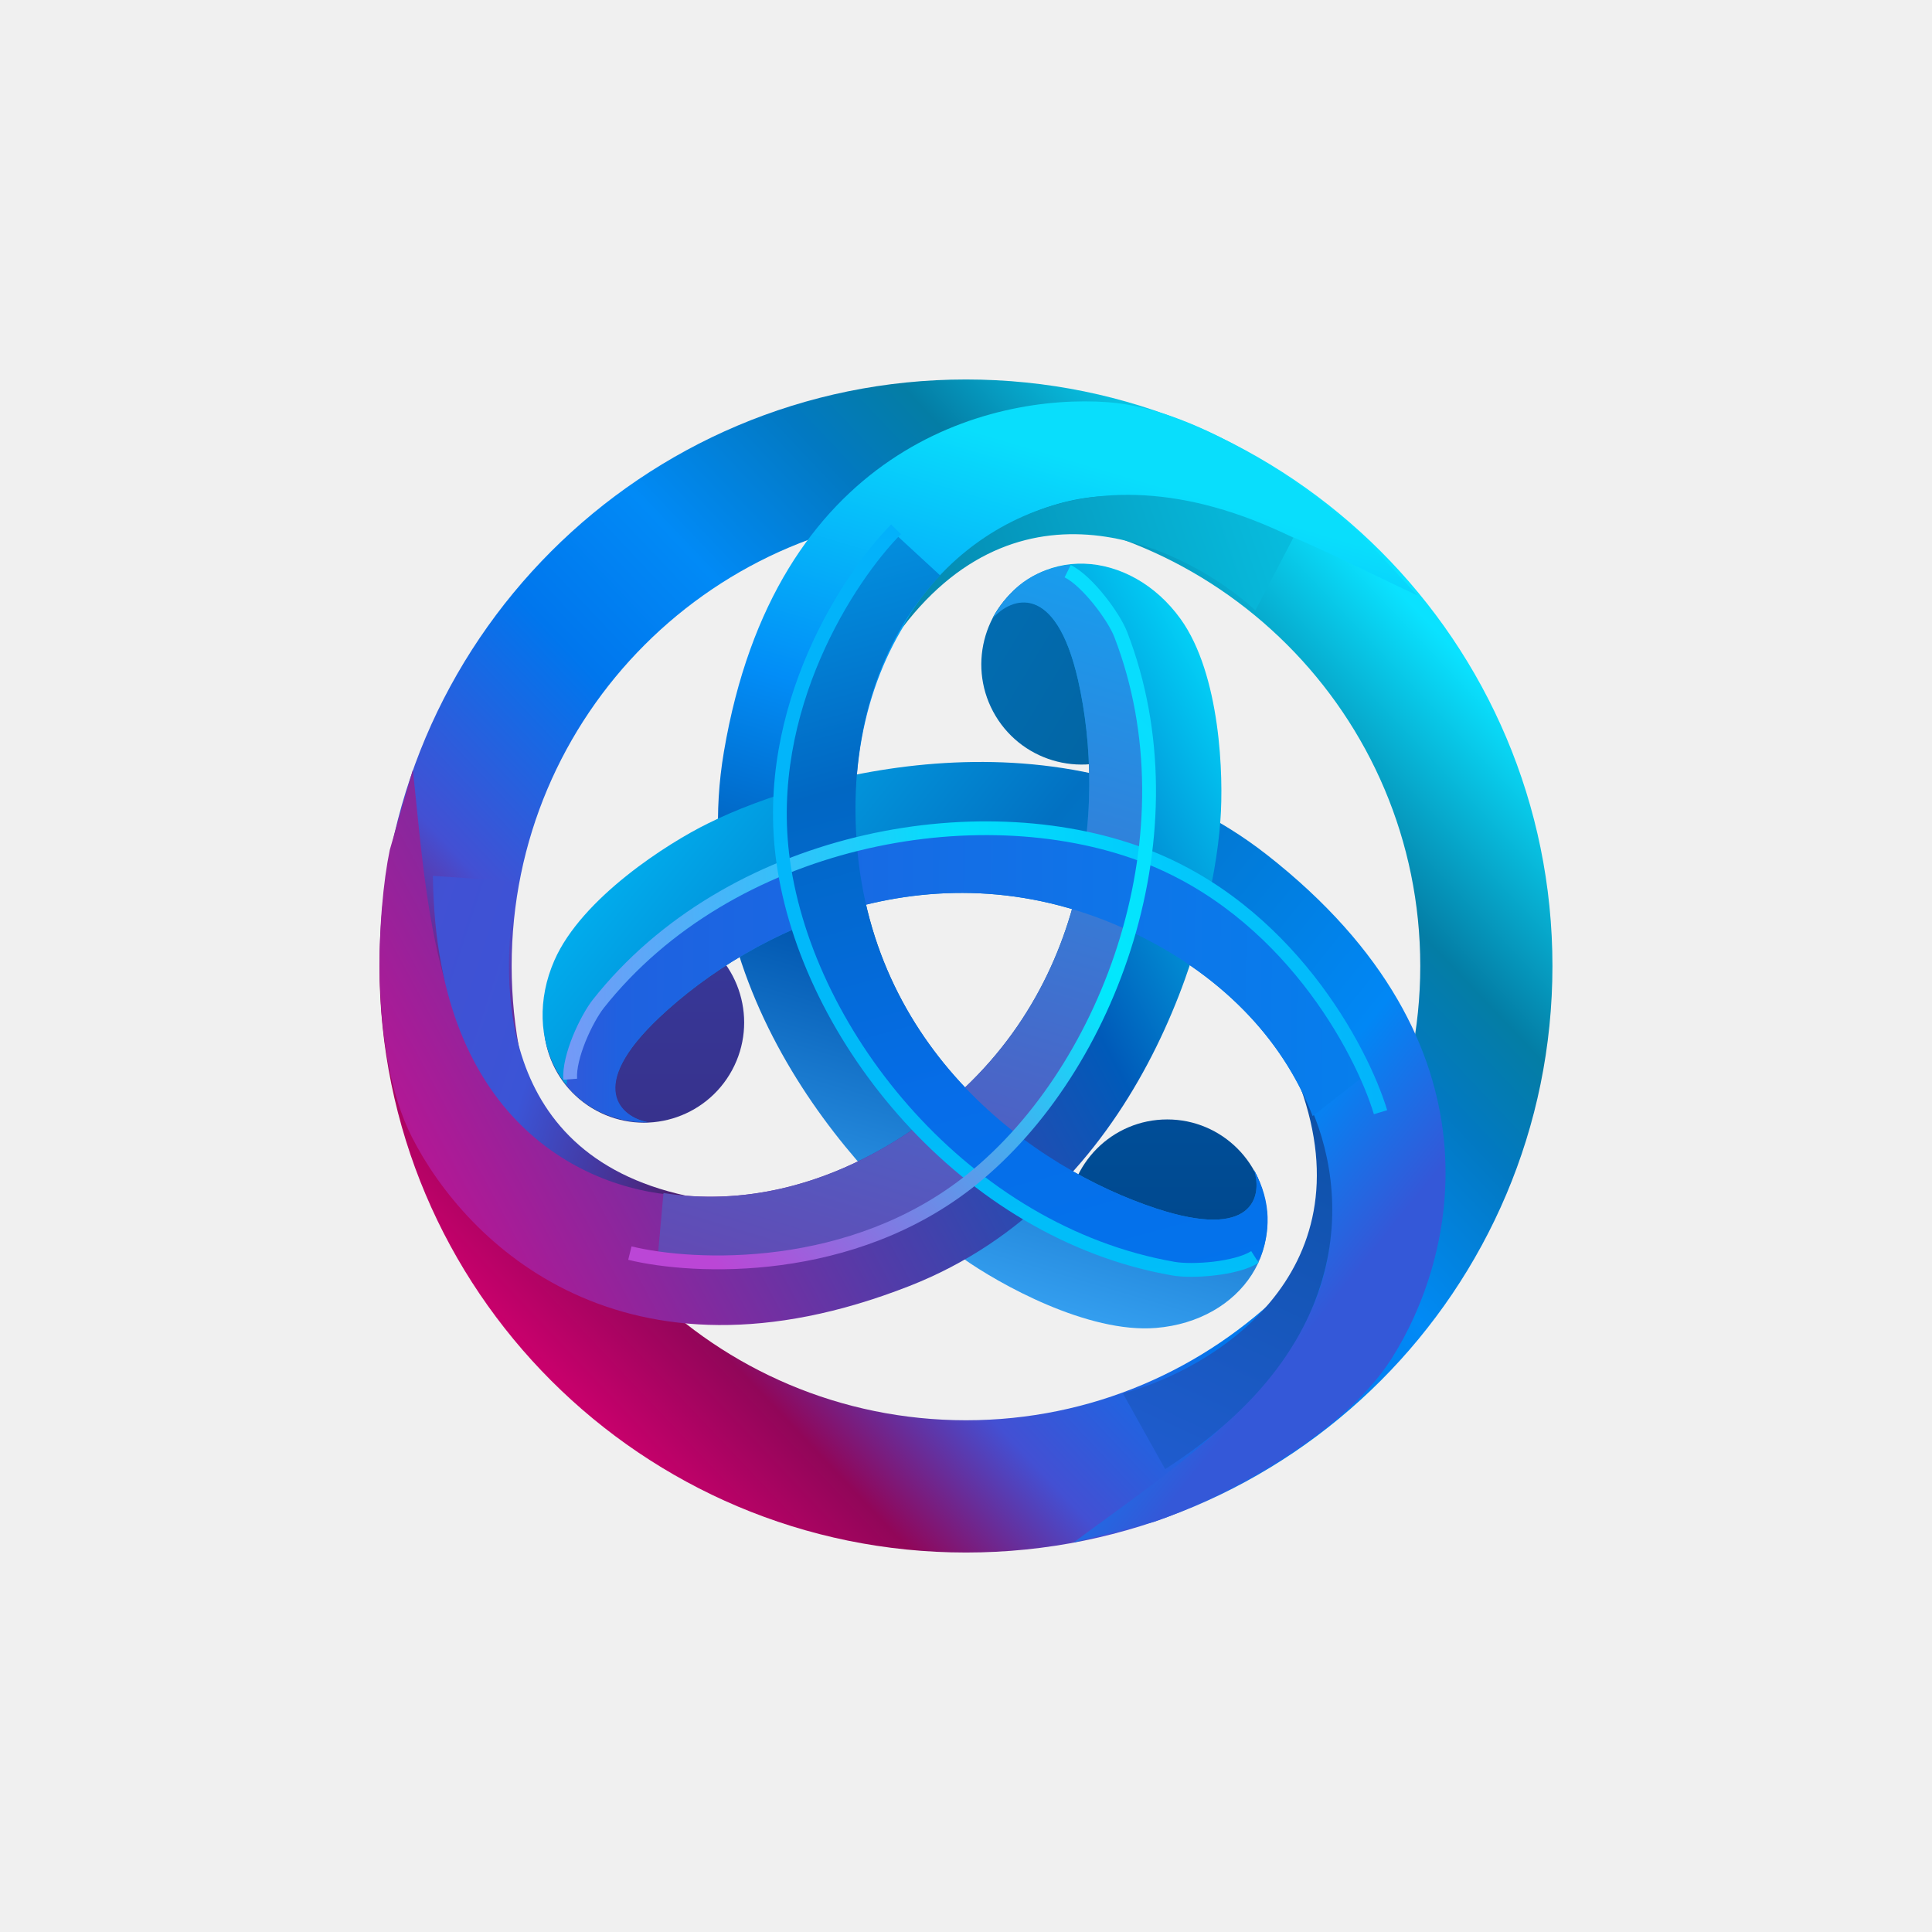
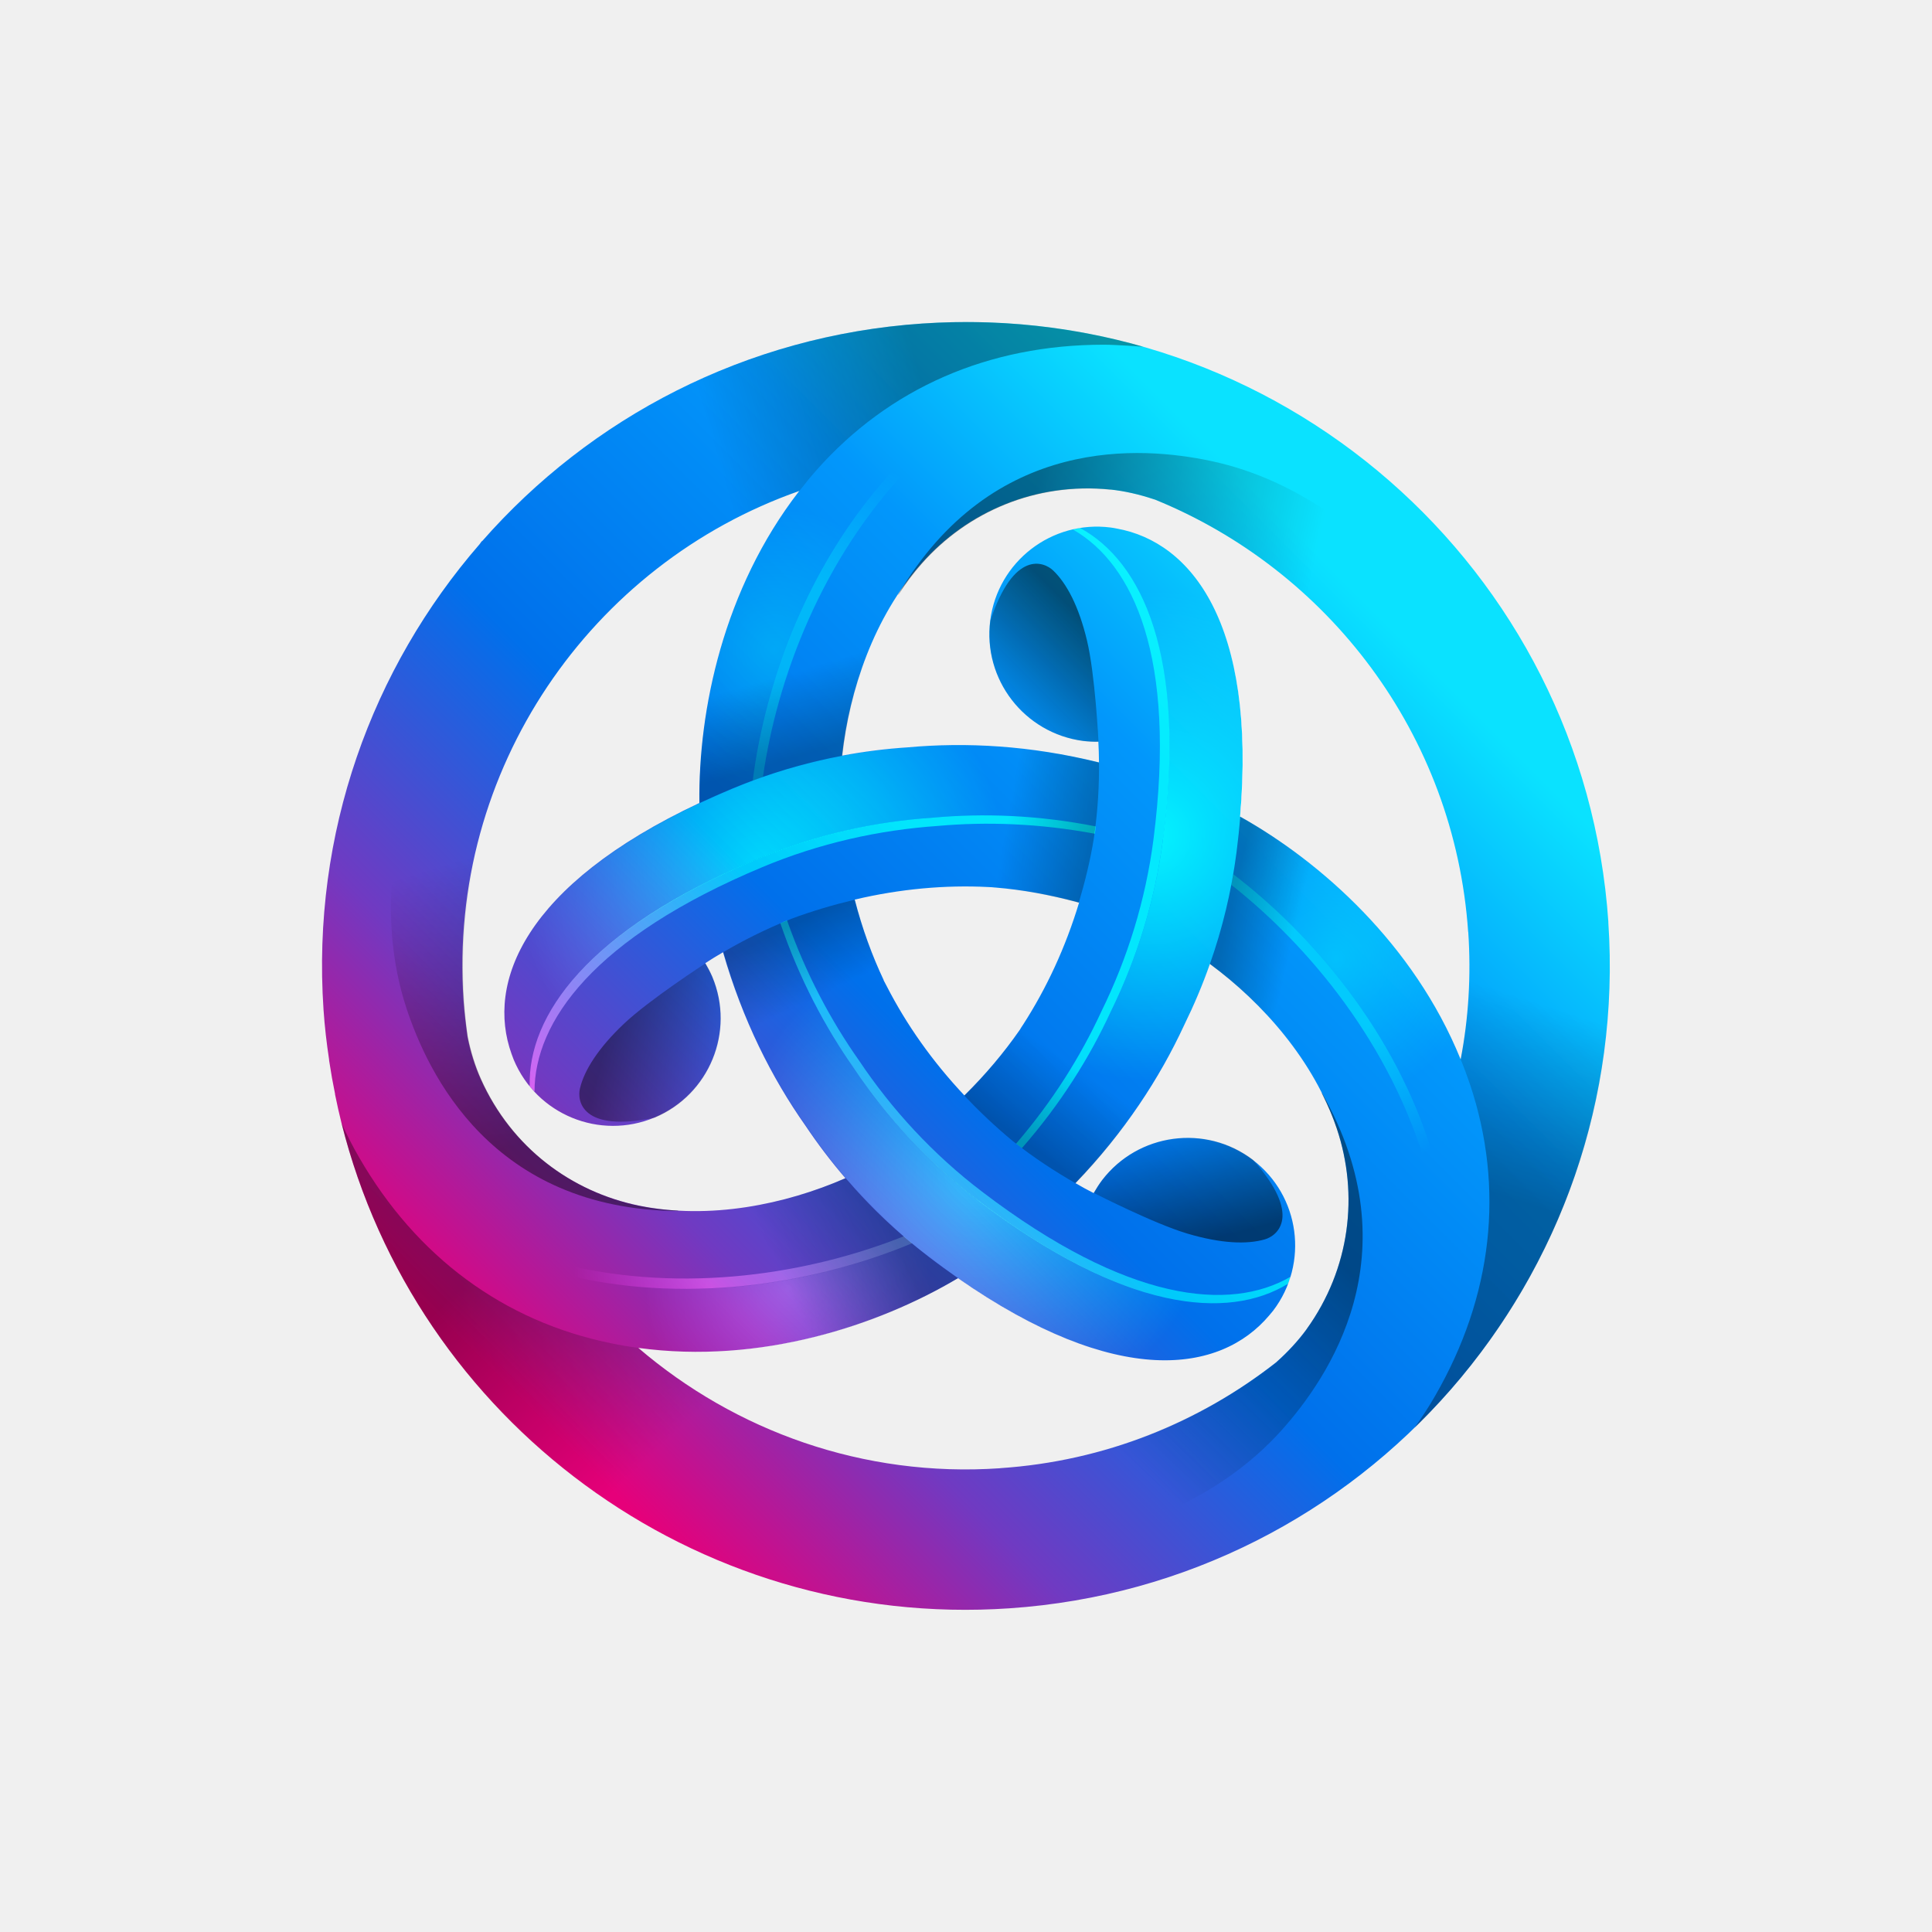
<svg xmlns="http://www.w3.org/2000/svg" width="24" height="24" viewBox="0 0 24 24" fill="none">
-   <path fill-rule="evenodd" clip-rule="evenodd" d="M12 19.286C16.023 19.286 19.285 16.024 19.285 12C19.285 7.976 16.023 4.714 12 4.714C7.976 4.714 4.714 7.976 4.714 12C4.714 16.024 7.976 19.286 12 19.286ZM12 17.643C15.116 17.643 17.643 15.117 17.643 12C17.643 8.883 15.116 6.357 12 6.357C8.883 6.357 6.356 8.883 6.356 12C6.356 15.117 8.883 17.643 12 17.643Z" fill="url(#paint0_linear_99_2268)" />
-   <path d="M14.5 16.374C15.181 16.374 15.733 15.821 15.733 15.14C15.733 14.459 15.181 13.906 14.5 13.906C13.818 13.906 13.266 14.459 13.266 15.14C13.266 15.821 13.818 16.374 14.5 16.374Z" fill="url(#paint1_linear_99_2268)" />
-   <path d="M13.761 4.996C14.949 5.081 16.352 6.127 16.906 6.639L17.612 7.399C16.323 6.798 15.192 6.127 13.761 6.162C12.331 6.197 10.493 7.646 10.635 10.349C10.776 13.051 12.861 14.518 14.362 15.012C15.563 15.408 15.685 14.864 15.579 14.534C16.063 15.476 15.422 16.408 14.362 16.496C13.514 16.567 12.407 15.948 11.96 15.63C10.758 14.788 8.483 12.352 8.992 9.342C9.628 5.579 12.278 4.89 13.761 4.996Z" fill="url(#paint2_linear_99_2268)" />
-   <path d="M6.905 12.108C6.578 12.713 6.802 13.468 7.407 13.796C8.011 14.123 8.766 13.899 9.094 13.294C9.421 12.69 9.197 11.935 8.593 11.607C7.988 11.28 7.233 11.504 6.905 12.108Z" fill="url(#paint3_linear_99_2268)" />
-   <path d="M17.284 16.881C16.644 17.885 15.052 18.661 14.338 18.904L13.334 19.163C14.476 18.315 15.608 17.601 16.259 16.326C16.91 15.051 16.512 12.746 14.068 11.582C11.624 10.419 9.342 11.553 8.192 12.637C7.272 13.505 7.702 13.875 8.042 13.939C7.001 13.939 6.46 12.904 6.887 11.93C7.229 11.151 8.3 10.472 8.793 10.23C10.106 9.575 13.332 8.736 15.736 10.617C18.741 12.969 18.084 15.627 17.284 16.881Z" fill="url(#paint4_linear_99_2268)" />
-   <path d="M14.502 7.612C14.148 7.023 13.384 6.833 12.794 7.187C12.205 7.54 12.014 8.305 12.368 8.894C12.722 9.483 13.487 9.674 14.076 9.32C14.665 8.966 14.856 8.202 14.502 7.612Z" fill="url(#paint5_linear_99_2268)" />
-   <path d="M5.116 14.124C4.578 13.063 4.688 11.296 4.842 10.558L5.129 9.561C5.278 10.976 5.349 12.316 6.116 13.524C6.883 14.732 9.071 15.561 11.315 14.048C13.559 12.535 13.742 9.994 13.393 8.452C13.113 7.218 12.56 7.413 12.332 7.673C12.876 6.728 14.043 6.825 14.665 7.688C15.162 8.378 15.202 9.645 15.16 10.193C15.057 11.656 14.14 14.861 11.298 15.975C7.745 17.368 5.79 15.451 5.116 14.124Z" fill="url(#paint6_linear_99_2268)" />
-   <path d="M16.066 6.68C13.325 5.331 11.689 6.859 11.214 7.792C12.731 5.804 14.767 6.824 15.595 7.582L16.066 6.68Z" fill="url(#paint7_linear_99_2268)" />
-   <path d="M14.474 18.25C17.117 16.549 16.678 14.403 16.151 13.498C17.001 15.85 15.035 17.023 13.949 17.309L14.474 18.25Z" fill="url(#paint8_linear_99_2268)" />
-   <path d="M5.378 10.88C5.41 14.023 7.379 14.826 8.52 14.853C6.078 14.32 6.219 12.038 6.427 10.952L5.378 10.88Z" fill="url(#paint9_linear_99_2268)" />
-   <path d="M13.279 7.018C13.886 7.542 14.724 9.061 13.984 11.744C12.989 15.346 9.782 15.853 8.168 15.646L8.242 14.82C9.149 14.966 10.225 14.783 11.315 14.048C13.559 12.535 13.742 9.994 13.393 8.452C13.113 7.218 12.56 7.42 12.332 7.681C12.589 7.216 12.919 7.069 13.279 7.018Z" fill="url(#paint10_linear_99_2268)" />
-   <path d="M16.306 13.864C15.974 13 15.268 12.153 14.068 11.582C11.624 10.419 9.342 11.553 8.192 12.637C7.272 13.505 7.715 13.879 8.056 13.943C7.608 13.947 7.265 13.754 7.038 13.485C7.077 12.791 7.738 11.461 10.232 10.58C13.626 9.381 16.235 11.488 16.998 13.325L16.306 13.864Z" fill="url(#paint11_linear_99_2268)" />
-   <path d="M11.68 7.149C11.011 7.854 10.561 8.933 10.635 10.349C10.776 13.051 12.861 14.518 14.362 15.012C15.563 15.408 15.685 14.868 15.579 14.538C15.801 14.938 15.782 15.314 15.645 15.647C14.682 15.919 12.748 15.759 10.889 13.349C8.482 10.229 10.343 7.629 10.968 6.755C11.012 6.693 11.05 6.64 11.08 6.596L11.68 7.149Z" fill="url(#paint12_linear_99_2268)" />
-   <path fill-rule="evenodd" clip-rule="evenodd" d="M14.225 10.54C16.053 11.225 16.99 12.992 17.232 13.791L17.067 13.841C16.834 13.07 15.924 11.36 14.165 10.7C12.13 9.937 9.1 10.501 7.5 12.522C7.433 12.608 7.344 12.765 7.274 12.937C7.204 13.111 7.16 13.283 7.169 13.4L6.998 13.413C6.986 13.255 7.043 13.052 7.115 12.873C7.189 12.692 7.285 12.518 7.366 12.416C9.016 10.33 12.129 9.754 14.225 10.54Z" fill="url(#paint13_linear_99_2268)" />
-   <path fill-rule="evenodd" clip-rule="evenodd" d="M9.644 10.707C9.375 8.773 10.483 7.108 11.07 6.515L11.192 6.635C10.625 7.208 9.555 8.823 9.813 10.684C10.112 12.836 12.052 15.232 14.591 15.675C14.698 15.694 14.884 15.695 15.074 15.673C15.266 15.65 15.444 15.605 15.543 15.542L15.635 15.686C15.502 15.772 15.291 15.82 15.094 15.843C14.895 15.867 14.691 15.867 14.561 15.844C11.941 15.387 9.951 12.925 9.644 10.707Z" fill="url(#paint14_linear_99_2268)" />
-   <path fill-rule="evenodd" clip-rule="evenodd" d="M12.133 14.713C10.613 15.939 8.615 15.848 7.804 15.65L7.845 15.483C8.627 15.674 10.563 15.759 12.025 14.58C13.716 13.216 14.771 10.319 13.843 7.914C13.805 7.814 13.707 7.656 13.586 7.505C13.464 7.354 13.331 7.225 13.225 7.172L13.301 7.019C13.442 7.089 13.595 7.242 13.72 7.398C13.846 7.555 13.956 7.729 14.003 7.853C14.961 10.335 13.875 13.308 12.133 14.713Z" fill="url(#paint15_linear_99_2268)" />
+   <path d="M19.98 11.457C19.681 7.051 15.865 3.719 11.457 4.019C9.262 4.168 7.334 5.19 5.988 6.724L5.985 6.722C5.976 6.735 5.967 6.747 5.958 6.76C4.621 8.3 3.87 10.348 4.019 12.543C4.033 12.751 4.057 12.958 4.088 13.162C4.088 13.171 4.089 13.18 4.091 13.189C4.111 13.323 4.135 13.457 4.162 13.588C4.162 13.59 4.162 13.594 4.162 13.595C4.186 13.715 4.213 13.833 4.242 13.951C5.166 17.635 8.617 20.246 12.541 19.979C16.949 19.679 20.278 15.863 19.979 11.455L19.98 11.457ZM18.239 11.575C18.276 12.118 18.243 12.65 18.145 13.16C18.145 13.156 18.143 13.154 18.141 13.151C17.562 11.733 16.415 10.709 15.405 10.144C15.609 7.742 14.795 6.731 13.873 6.566C13.848 6.56 13.822 6.557 13.797 6.553C13.065 6.459 12.395 6.976 12.301 7.708C12.207 8.439 12.724 9.109 13.456 9.204C13.519 9.211 13.583 9.215 13.644 9.213C13.648 9.295 13.652 9.38 13.652 9.471C12.798 9.26 12.001 9.218 11.275 9.284C11.003 9.302 10.73 9.336 10.46 9.387C10.551 8.576 10.856 7.666 11.446 7C12.016 6.355 12.866 5.987 13.791 6.081C13.968 6.099 14.155 6.143 14.323 6.199C14.331 6.201 14.34 6.205 14.347 6.206C16.491 7.08 18.069 9.115 18.238 11.577L18.239 11.575ZM12.664 12.797C12.664 12.797 12.664 12.797 12.664 12.799C12.473 13.074 12.246 13.345 11.98 13.608C11.58 13.183 11.259 12.726 11.016 12.252C11.003 12.227 10.99 12.203 10.977 12.178C10.977 12.178 10.977 12.176 10.977 12.174C10.834 11.871 10.712 11.539 10.618 11.175C11.186 11.041 11.744 10.992 12.275 11.019C12.305 11.021 12.332 11.021 12.359 11.025C12.359 11.025 12.361 11.025 12.363 11.025C12.697 11.052 13.043 11.114 13.405 11.212C13.236 11.771 13 12.277 12.711 12.726C12.695 12.749 12.68 12.773 12.666 12.797H12.664ZM9.93 6.099C9.93 6.099 9.926 6.103 9.924 6.105C8.988 7.316 8.674 8.819 8.688 9.975C6.506 10.999 6.037 12.212 6.355 13.093C6.364 13.116 6.373 13.14 6.382 13.165C6.667 13.846 7.45 14.167 8.131 13.882C8.812 13.597 9.133 12.815 8.848 12.134C8.822 12.074 8.793 12.02 8.761 11.965C8.83 11.92 8.904 11.874 8.982 11.829C9.226 12.673 9.585 13.387 10.006 13.984C10.157 14.209 10.322 14.427 10.502 14.636C9.754 14.963 8.813 15.155 7.94 14.977C7.096 14.805 6.353 14.255 5.972 13.405C5.899 13.243 5.843 13.06 5.809 12.886C5.787 12.733 5.769 12.581 5.758 12.425C5.564 9.56 7.341 7.007 9.928 6.099H9.93ZM12.424 18.239C10.723 18.356 9.133 17.775 7.929 16.744C9.447 16.951 10.905 16.469 11.9 15.878C13.879 17.256 15.162 17.058 15.767 16.34C15.783 16.32 15.799 16.301 15.816 16.281C16.262 15.694 16.15 14.855 15.563 14.409C14.977 13.962 14.138 14.075 13.69 14.661C13.652 14.712 13.617 14.767 13.586 14.821C13.514 14.785 13.438 14.743 13.359 14.697C13.969 14.064 14.405 13.394 14.712 12.731C14.832 12.486 14.939 12.234 15.03 11.974C15.687 12.459 16.324 13.178 16.607 14.022C16.88 14.839 16.774 15.758 16.23 16.513C16.126 16.656 15.995 16.796 15.863 16.914C15.861 16.914 15.859 16.918 15.857 16.92C14.904 17.669 13.724 18.151 12.426 18.238L12.424 18.239Z" fill="url(#paint0_linear_158_10072)" />
+   <path style="mix-blend-mode:overlay" opacity="0.9" d="M13.873 6.568C13.848 6.562 13.822 6.559 13.797 6.555C13.668 6.539 13.541 6.542 13.417 6.56C14.184 6.976 14.741 8.136 14.447 10.426C14.349 11.183 14.124 11.905 13.799 12.566C13.535 13.134 13.176 13.71 12.695 14.262C12.927 14.436 13.152 14.581 13.359 14.697C13.969 14.064 14.405 13.394 14.712 12.731C15.037 12.069 15.262 11.348 15.36 10.591C15.709 7.866 14.852 6.74 13.875 6.566L13.873 6.568Z" fill="url(#paint1_radial_158_10072)" />
+   <g style="mix-blend-mode:overlay" opacity="0.8">
+     <path d="M14.449 10.426C14.743 8.138 14.184 6.978 13.419 6.56C13.39 6.566 13.359 6.571 13.33 6.579C14.08 7.009 14.619 8.169 14.329 10.426C14.231 11.183 14.006 11.905 13.681 12.566C13.427 13.116 13.082 13.672 12.622 14.207C12.646 14.226 12.671 14.244 12.695 14.262C13.178 13.71 13.535 13.136 13.799 12.566C14.124 11.903 14.349 11.183 14.447 10.426H14.449Z" fill="white" />
+   </g>
+   <path style="mix-blend-mode:overlay" opacity="0.5" d="M11.538 15.616C11.466 15.562 11.397 15.504 11.328 15.447C10.198 15.919 8.634 16.213 7.078 15.854C7.332 16.179 7.617 16.479 7.929 16.745C9.447 16.952 10.905 16.471 11.9 15.879C11.782 15.798 11.662 15.711 11.538 15.616Z" fill="url(#paint2_radial_158_10072)" />
+   <path style="mix-blend-mode:overlay" opacity="0.6" d="M11.329 15.445C11.295 15.416 11.261 15.389 11.226 15.358C10.088 15.812 8.516 16.084 6.965 15.698C7.003 15.749 7.041 15.8 7.081 15.85C8.635 16.212 10.202 15.916 11.331 15.444L11.329 15.445Z" fill="url(#paint3_linear_158_10072)" />
+   <path style="mix-blend-mode:overlay" opacity="0.9" d="M6.359 13.094C6.368 13.118 6.377 13.142 6.386 13.167C6.437 13.287 6.502 13.396 6.582 13.492C6.56 12.621 7.286 11.559 9.414 10.667C10.119 10.373 10.856 10.208 11.593 10.157C12.217 10.101 12.895 10.124 13.614 10.266C13.648 9.979 13.661 9.71 13.659 9.473C12.806 9.26 12.008 9.22 11.28 9.286C10.545 9.335 9.808 9.5 9.102 9.796C6.567 10.856 6.021 12.161 6.359 13.094Z" fill="url(#paint4_radial_158_10072)" />
+   <g style="mix-blend-mode:overlay" opacity="0.8">
+     <path d="M9.412 10.667C7.285 11.557 6.558 12.62 6.58 13.492C6.598 13.516 6.62 13.537 6.64 13.559C6.64 12.695 7.372 11.649 9.472 10.771C10.177 10.476 10.914 10.311 11.651 10.26C12.255 10.206 12.907 10.228 13.601 10.357C13.604 10.326 13.608 10.297 13.612 10.266C12.893 10.124 12.216 10.101 11.591 10.157C10.856 10.206 10.119 10.371 9.412 10.667Z" fill="white" />
+   </g>
+   <path style="mix-blend-mode:overlay" opacity="0.4" d="M15.362 10.593C15.351 10.682 15.335 10.771 15.32 10.86C16.293 11.602 17.332 12.809 17.796 14.336C17.951 13.953 18.067 13.557 18.143 13.154C17.564 11.738 16.417 10.714 15.409 10.148C15.396 10.291 15.382 10.438 15.362 10.593Z" fill="url(#paint5_radial_158_10072)" />
+   <path style="mix-blend-mode:overlay" opacity="0.5" d="M15.32 10.86C15.313 10.903 15.306 10.948 15.296 10.992C16.259 11.751 17.281 12.976 17.722 14.512C17.747 14.454 17.773 14.396 17.796 14.336C17.332 12.809 16.293 11.602 15.32 10.86Z" fill="url(#paint6_linear_158_10072)" />
+   <path style="mix-blend-mode:overlay" opacity="0.9" d="M15.768 16.339C15.785 16.319 15.801 16.299 15.817 16.279C15.897 16.175 15.957 16.063 16.003 15.947C15.26 16.401 13.976 16.304 12.141 14.906C11.533 14.443 11.021 13.888 10.611 13.274C10.249 12.762 9.932 12.163 9.694 11.47C9.427 11.584 9.189 11.706 8.984 11.827C9.227 12.671 9.59 13.383 10.01 13.98C10.42 14.592 10.932 15.15 11.54 15.613C13.724 17.277 15.127 17.098 15.768 16.339Z" fill="url(#paint7_radial_158_10072)" />
+   <g style="mix-blend-mode:overlay" opacity="0.8">
+     <path d="M12.139 14.906C13.975 16.304 15.258 16.401 16.001 15.947C16.012 15.918 16.021 15.89 16.03 15.861C15.282 16.295 14.009 16.183 12.199 14.803C11.591 14.34 11.079 13.784 10.669 13.171C10.32 12.675 10.012 12.1 9.777 11.433C9.748 11.444 9.721 11.457 9.694 11.47C9.932 12.163 10.249 12.76 10.611 13.274C11.021 13.886 11.533 14.443 12.141 14.906H12.139Z" fill="white" />
+   </g>
+   <path style="mix-blend-mode:overlay" opacity="0.3" d="M9.1 9.794C9.184 9.759 9.267 9.729 9.352 9.696C9.509 8.483 10.037 6.978 11.126 5.812C10.718 5.871 10.316 5.967 9.928 6.103C8.991 7.314 8.677 8.817 8.692 9.974C8.822 9.912 8.957 9.852 9.1 9.792V9.794Z" fill="url(#paint8_radial_158_10072)" />
+   <path style="mix-blend-mode:overlay" opacity="0.4" d="M9.351 9.696C9.392 9.68 9.434 9.665 9.478 9.649C9.652 8.436 10.204 6.938 11.313 5.787C11.25 5.794 11.186 5.802 11.124 5.811C10.035 6.976 9.509 8.479 9.351 9.694V9.696Z" fill="url(#paint9_linear_158_10072)" />
+   <path style="mix-blend-mode:multiply" opacity="0.4" d="M11.457 4.019C9.262 4.168 7.334 5.19 5.988 6.724C5.977 6.735 5.968 6.747 5.958 6.758C6.219 7.018 7.076 7.53 7.423 7.744C8.103 7.011 8.96 6.441 9.93 6.099C9.997 6.012 10.068 5.925 10.142 5.841C11.046 4.821 12.279 4.282 13.711 4.282C13.871 4.282 14.194 4.307 14.202 4.307C13.336 4.06 12.41 3.955 11.457 4.019Z" fill="url(#paint10_linear_158_10072)" />
+   <path style="mix-blend-mode:multiply" opacity="0.4" d="M12.424 18.239C10.723 18.356 9.133 17.775 7.929 16.744C7.817 16.729 7.706 16.711 7.593 16.687C6.259 16.415 5.175 15.616 4.46 14.376C4.38 14.238 4.309 14.098 4.244 13.955C5.168 17.639 8.619 20.249 12.542 19.982C12.56 19.578 12.441 18.641 12.424 18.241V18.239Z" fill="url(#paint11_linear_158_10072)" />
+   <path style="mix-blend-mode:multiply" opacity="0.4" d="M19.981 11.457C19.735 11.431 18.534 11.526 18.239 11.575C18.276 12.118 18.243 12.65 18.145 13.16C18.187 13.261 18.225 13.365 18.261 13.47C18.693 14.763 18.543 16.101 17.827 17.341C17.749 17.477 17.664 17.606 17.575 17.731C17.575 17.733 17.571 17.737 17.57 17.738C17.57 17.738 17.573 17.735 17.575 17.733C19.2 16.152 20.146 13.895 19.981 11.457Z" fill="url(#paint12_linear_158_10072)" />
+   <path style="mix-blend-mode:multiply" opacity="0.5" d="M13.795 6.081C13.971 6.099 14.158 6.143 14.327 6.199C14.334 6.201 14.343 6.205 14.351 6.207C15.04 6.488 15.672 6.889 16.217 7.387C16.217 7.387 16.219 7.387 16.221 7.39C16.484 7.091 16.988 6.76 16.988 6.76C16.988 6.76 16.215 5.969 15.031 5.724C14.204 5.551 12.334 5.384 11.155 7.39C11.155 7.39 11.161 7.387 11.166 7.379C11.253 7.247 11.346 7.12 11.451 7.002C12.021 6.357 12.871 5.989 13.797 6.083L13.795 6.081Z" fill="url(#paint13_linear_158_10072)" />
+   <path style="mix-blend-mode:multiply" opacity="0.5" d="M16.23 16.515C16.126 16.658 15.996 16.798 15.863 16.916C15.858 16.922 15.85 16.927 15.845 16.932C15.257 17.39 14.592 17.735 13.89 17.958C13.89 17.958 13.888 17.958 13.886 17.958C14.015 18.336 14.048 18.939 14.048 18.939C14.048 18.939 15.12 18.664 15.925 17.762C16.488 17.13 17.568 15.594 16.419 13.572C16.419 13.572 16.419 13.577 16.422 13.586C16.493 13.728 16.557 13.871 16.607 14.022C16.88 14.839 16.774 15.758 16.23 16.513V16.515Z" fill="url(#paint14_linear_158_10072)" />
+   <path style="mix-blend-mode:multiply" opacity="0.5" d="M5.978 13.409C5.905 13.247 5.849 13.063 5.814 12.889C5.814 12.882 5.811 12.873 5.809 12.866C5.707 12.127 5.74 11.381 5.898 10.66V10.656C5.507 10.578 4.968 10.306 4.968 10.306C4.968 10.306 4.67 11.371 5.048 12.521C5.313 13.325 6.103 15.026 8.43 15.044C8.43 15.044 8.425 15.042 8.416 15.039C8.258 15.03 8.1 15.013 7.946 14.981C7.101 14.808 6.359 14.258 5.978 13.409Z" fill="url(#paint15_linear_158_10072)" />
+   <path style="mix-blend-mode:multiply" opacity="0.6" d="M13.457 9.206C13.521 9.213 13.585 9.217 13.646 9.215C13.646 9.215 13.605 8.383 13.503 7.957C13.401 7.53 13.251 7.249 13.085 7.089C12.967 6.974 12.593 6.831 12.303 7.71C12.209 8.441 12.726 9.111 13.457 9.206Z" fill="url(#paint16_linear_158_10072)" />
+   <path style="mix-blend-mode:multiply" opacity="0.5" d="M8.851 12.136C8.826 12.076 8.797 12.021 8.764 11.967C8.764 11.967 8.065 12.419 7.748 12.72C7.43 13.022 7.259 13.294 7.205 13.518C7.165 13.677 7.228 14.073 8.134 13.884C8.815 13.599 9.136 12.817 8.851 12.136Z" fill="url(#paint17_linear_158_10072)" />
+   <path style="mix-blend-mode:multiply" opacity="0.6" d="M13.692 14.659C13.653 14.71 13.619 14.765 13.588 14.819C13.588 14.819 14.329 15.199 14.75 15.324C15.171 15.449 15.491 15.46 15.712 15.396C15.87 15.351 16.181 15.099 15.565 14.407C14.979 13.96 14.14 14.073 13.692 14.659Z" fill="url(#paint18_linear_158_10072)" />
+   <path style="mix-blend-mode:multiply" opacity="0.3" d="M13.403 11.214C13.234 11.773 12.998 12.279 12.709 12.728C12.693 12.751 12.678 12.775 12.664 12.799C12.664 12.799 12.664 12.799 12.664 12.8C12.473 13.076 12.246 13.347 11.979 13.61C12.163 13.804 12.361 13.993 12.579 14.173C12.851 14.389 13.12 14.561 13.361 14.699C13.971 14.066 14.407 13.396 14.714 12.733C14.834 12.488 14.941 12.236 15.031 11.976C14.75 11.769 14.465 11.604 14.202 11.491C13.929 11.375 13.664 11.284 13.405 11.214H13.403Z" fill="url(#paint19_linear_158_10072)" />
+   <path style="mix-blend-mode:multiply" opacity="0.3" d="M7.929 16.744C9.447 16.951 10.905 16.469 11.9 15.878C11.782 15.796 11.662 15.709 11.538 15.614C11.155 15.322 10.809 14.993 10.504 14.636C9.756 14.963 8.815 15.155 7.942 14.977C7.098 14.805 6.355 14.255 5.974 13.405C5.901 13.243 5.845 13.06 5.811 12.886C6.03 14.432 6.811 15.783 7.929 16.744Z" fill="url(#paint20_linear_158_10072)" />
+   <path style="mix-blend-mode:multiply" opacity="0.3" d="M11.978 13.61C11.578 13.185 11.257 12.728 11.014 12.254C11.001 12.228 10.988 12.205 10.976 12.179C10.976 12.179 10.976 12.178 10.976 12.176C10.832 11.873 10.711 11.54 10.616 11.177C10.357 11.239 10.095 11.315 9.832 11.413C9.509 11.542 9.225 11.687 8.986 11.827C9.229 12.671 9.589 13.385 10.01 13.982C10.161 14.207 10.326 14.425 10.505 14.634C10.827 14.494 11.112 14.329 11.341 14.156C11.577 13.979 11.787 13.795 11.98 13.606L11.978 13.61Z" fill="url(#paint21_linear_158_10072)" />
+   <path style="mix-blend-mode:multiply" opacity="0.3" d="M9.926 6.105C8.989 7.316 8.675 8.819 8.69 9.975C8.821 9.914 8.957 9.854 9.1 9.794C9.545 9.609 10.002 9.474 10.464 9.387C10.554 8.576 10.86 7.666 11.45 7C12.02 6.355 12.869 5.987 13.795 6.081C13.971 6.099 14.158 6.143 14.327 6.199C14.334 6.201 14.343 6.205 14.351 6.206C13.497 5.86 12.555 5.694 11.577 5.762C11.001 5.802 10.451 5.918 9.932 6.101C9.932 6.103 9.928 6.105 9.926 6.107V6.105Z" fill="url(#paint22_linear_158_10072)" />
+   <path style="mix-blend-mode:multiply" opacity="0.3" d="M18.143 13.153C17.564 11.735 16.417 10.711 15.407 10.146C15.395 10.29 15.38 10.438 15.36 10.593C15.298 11.07 15.186 11.533 15.03 11.976C15.687 12.461 16.324 13.18 16.607 14.024C16.88 14.841 16.774 15.76 16.23 16.515C16.126 16.658 15.995 16.798 15.863 16.916C15.861 16.916 15.859 16.92 15.857 16.922C17.032 15.999 17.862 14.668 18.147 13.162C18.147 13.158 18.145 13.156 18.143 13.153Z" fill="url(#paint23_linear_158_10072)" />
+   <path style="mix-blend-mode:multiply" opacity="0.3" d="M10.458 10.349C10.494 10.642 10.547 10.918 10.614 11.177C11.182 11.043 11.74 10.994 12.272 11.021C12.301 11.023 12.328 11.023 12.355 11.027C12.355 11.027 12.357 11.027 12.359 11.027C12.693 11.054 13.04 11.116 13.401 11.214C13.477 10.958 13.543 10.693 13.588 10.415C13.639 10.07 13.655 9.75 13.652 9.473C12.798 9.262 12.001 9.22 11.275 9.286C11.003 9.304 10.73 9.338 10.46 9.389C10.422 9.738 10.42 10.066 10.454 10.351L10.458 10.349Z" fill="url(#paint24_linear_158_10072)" />
  <defs>
-     <linearGradient id="paint0_linear_99_2268" x1="17.467" y1="7.438" x2="6.989" y2="17.367" gradientUnits="userSpaceOnUse">
-       <stop stop-color="#0AE2FF" />
-       <stop offset="0.189" stop-color="#047DA5" />
-       <stop offset="0.278" stop-color="#0279C2" />
-       <stop offset="0.42" stop-color="#018AF6" />
-       <stop offset="0.553" stop-color="#0076ED" />
-       <stop offset="0.744" stop-color="#4350D3" />
-       <stop offset="0.873" stop-color="#910659" />
-       <stop offset="1" stop-color="#CB006D" />
+     <linearGradient id="paint0_linear_158_10072" x1="6.54" y1="17.461" x2="16.742" y2="7.259" gradientUnits="userSpaceOnUse">
+       <stop stop-color="#E6007A" />
+       <stop offset="0.21" stop-color="#703AC2" />
+       <stop offset="0.46" stop-color="#0070EB" />
+       <stop offset="0.77" stop-color="#0297FB" />
+       <stop offset="1" stop-color="#0AE2FF" />
    </linearGradient>
-     <linearGradient id="paint1_linear_99_2268" x1="12" y1="4.714" x2="12" y2="19.286" gradientUnits="userSpaceOnUse">
-       <stop stop-color="#016FD8" />
-       <stop offset="1" stop-color="#003A72" />
+     <radialGradient id="paint1_radial_158_10072" cx="0" cy="0" r="1" gradientUnits="userSpaceOnUse" gradientTransform="translate(14.2798 10.3802) scale(3.04096)">
+       <stop stop-color="white" />
+       <stop offset="1" stop-color="white" stop-opacity="0" />
+     </radialGradient>
+     <radialGradient id="paint2_radial_158_10072" cx="0" cy="0" r="1" gradientUnits="userSpaceOnUse" gradientTransform="translate(9.78455 16.0228) scale(1.77011)">
+       <stop stop-color="white" />
+       <stop offset="1" stop-color="white" stop-opacity="0" />
+     </radialGradient>
+     <linearGradient id="paint3_linear_158_10072" x1="7.128" y1="15.725" x2="8.835" y2="15.701" gradientUnits="userSpaceOnUse">
+       <stop stop-color="white" stop-opacity="0" />
+       <stop offset="1" stop-color="white" />
    </linearGradient>
-     <linearGradient id="paint2_linear_99_2268" x1="18.283" y1="7.178" x2="14.485" y2="20.021" gradientUnits="userSpaceOnUse">
-       <stop stop-color="#09DEFC" />
-       <stop offset="0.269" stop-color="#028DF7" />
-       <stop offset="0.483" stop-color="#0056AF" />
-       <stop offset="0.795" stop-color="#3AA7F7" />
-       <stop offset="1" stop-color="#086EE8" />
+     <radialGradient id="paint4_radial_158_10072" cx="0" cy="0" r="1" gradientUnits="userSpaceOnUse" gradientTransform="translate(9.45898 10.8351) rotate(-120) scale(3.04096)">
+       <stop stop-color="white" />
+       <stop offset="1" stop-color="white" stop-opacity="0" />
+     </radialGradient>
+     <radialGradient id="paint5_radial_158_10072" cx="0" cy="0" r="1" gradientUnits="userSpaceOnUse" gradientTransform="translate(16.5932 11.9067) rotate(-120) scale(1.77011)">
+       <stop stop-color="white" />
+       <stop offset="1" stop-color="white" stop-opacity="0" />
+     </radialGradient>
+     <linearGradient id="paint6_linear_158_10072" x1="17.662" y1="14.357" x2="16.788" y2="12.891" gradientUnits="userSpaceOnUse">
+       <stop stop-color="white" stop-opacity="0" />
+       <stop offset="1" stop-color="white" />
    </linearGradient>
-     <linearGradient id="paint3_linear_99_2268" x1="12" y1="4.714" x2="12" y2="19.286" gradientUnits="userSpaceOnUse">
-       <stop stop-color="#344ABE" />
-       <stop offset="1" stop-color="#392470" />
+     <radialGradient id="paint7_radial_158_10072" cx="0" cy="0" r="1" gradientUnits="userSpaceOnUse" gradientTransform="translate(12.1182 14.643) rotate(120) scale(3.04096)">
+       <stop stop-color="white" />
+       <stop offset="1" stop-color="white" stop-opacity="0" />
+     </radialGradient>
+     <radialGradient id="paint8_radial_158_10072" cx="0" cy="0" r="1" gradientUnits="userSpaceOnUse" gradientTransform="translate(9.62298 8.06838) rotate(120) scale(1.77011)">
+       <stop stop-color="white" />
+       <stop offset="1" stop-color="white" stop-opacity="0" />
+     </radialGradient>
+     <linearGradient id="paint9_linear_158_10072" x1="11.21" y1="5.918" x2="10.378" y2="7.408" gradientUnits="userSpaceOnUse">
+       <stop stop-color="white" stop-opacity="0" />
+       <stop offset="1" stop-color="white" />
    </linearGradient>
-     <linearGradient id="paint4_linear_99_2268" x1="14.341" y1="18.924" x2="3.442" y2="10.153" gradientUnits="userSpaceOnUse">
-       <stop stop-color="#3458D8" />
-       <stop offset="0.131" stop-color="#0187F5" />
-       <stop offset="0.463" stop-color="#0271C2" />
-       <stop offset="0.81" stop-color="#01BCF8" />
-       <stop offset="1" stop-color="#534BCF" />
+     <linearGradient id="paint10_linear_158_10072" x1="11.582" y1="5.162" x2="8.975" y2="5.92" gradientUnits="userSpaceOnUse">
+       <stop stop-color="#231F20" />
+       <stop offset="1" stop-color="white" />
    </linearGradient>
-     <linearGradient id="paint5_linear_99_2268" x1="5.207" y1="7.919" x2="17.794" y2="15.481" gradientUnits="userSpaceOnUse">
-       <stop stop-color="#027ED5" />
-       <stop offset="1" stop-color="#02517B" />
+     <linearGradient id="paint11_linear_158_10072" x1="6.656" y1="15.102" x2="8.835" y2="17.377" gradientUnits="userSpaceOnUse">
+       <stop stop-color="#231F20" />
+       <stop offset="1" stop-color="white" />
    </linearGradient>
-     <linearGradient id="paint6_linear_99_2268" x1="5.671" y1="16.203" x2="20.052" y2="8.484" gradientUnits="userSpaceOnUse">
-       <stop stop-color="#BD1493" />
-       <stop offset="0.528" stop-color="#005AB9" />
-       <stop offset="0.76" stop-color="#03DEFE" />
-       <stop offset="1" stop-color="#06C1FD" />
+     <linearGradient id="paint12_linear_158_10072" x1="18.354" y1="14.759" x2="19.113" y2="12.454" gradientUnits="userSpaceOnUse">
+       <stop stop-color="#231F20" />
+       <stop offset="1" stop-color="white" />
    </linearGradient>
-     <linearGradient id="paint7_linear_99_2268" x1="18.96" y1="10.177" x2="9.722" y2="13.324" gradientUnits="userSpaceOnUse">
-       <stop stop-color="#08CDED" />
-       <stop offset="0.33" stop-color="#06ACCF" />
-       <stop offset="1" stop-color="#03618E" />
+     <linearGradient id="paint13_linear_158_10072" x1="12.769" y1="6.481" x2="16.262" y2="7.281" gradientUnits="userSpaceOnUse">
+       <stop stop-color="#231F20" />
+       <stop offset="1" stop-color="white" />
    </linearGradient>
-     <linearGradient id="paint8_linear_99_2268" x1="6.819" y1="16.96" x2="11.351" y2="7.164" gradientUnits="userSpaceOnUse">
-       <stop stop-color="#2660DE" />
-       <stop offset="1" stop-color="#004988" />
+     <linearGradient id="paint14_linear_158_10072" x1="16.396" y1="15.426" x2="13.958" y2="18.052" gradientUnits="userSpaceOnUse">
+       <stop stop-color="#231F20" />
+       <stop offset="1" stop-color="white" />
    </linearGradient>
-     <linearGradient id="paint9_linear_99_2268" x1="5.06" y1="6.707" x2="10.732" y2="8.563" gradientUnits="userSpaceOnUse">
-       <stop stop-color="#4C46C3" />
-       <stop offset="0.244" stop-color="#4250D3" />
-       <stop offset="0.585" stop-color="#3B54D6" />
-       <stop offset="1" stop-color="#4F1964" />
+     <linearGradient id="paint15_linear_158_10072" x1="6.836" y1="14.096" x2="5.782" y2="10.67" gradientUnits="userSpaceOnUse">
+       <stop stop-color="#231F20" />
+       <stop offset="1" stop-color="white" />
    </linearGradient>
-     <linearGradient id="paint10_linear_99_2268" x1="14.108" y1="4.723" x2="9.586" y2="19.692" gradientUnits="userSpaceOnUse">
-       <stop stop-color="#05B2FC" />
-       <stop offset="1" stop-color="#7E2B9F" />
+     <linearGradient id="paint16_linear_158_10072" x1="13.532" y1="7.77" x2="12.426" y2="8.875" gradientUnits="userSpaceOnUse">
+       <stop stop-color="#231F20" />
+       <stop offset="1" stop-color="white" />
    </linearGradient>
-     <linearGradient id="paint11_linear_99_2268" x1="5.237" y1="16.956" x2="18.794" y2="17.02" gradientUnits="userSpaceOnUse">
-       <stop stop-color="#6340C6" />
-       <stop offset="0.179" stop-color="#1F61E0" />
-       <stop offset="1" stop-color="#0184EF" />
+     <linearGradient id="paint17_linear_158_10072" x1="7.57" y1="12.789" x2="9.081" y2="13.194" gradientUnits="userSpaceOnUse">
+       <stop stop-color="#231F20" />
+       <stop offset="1" stop-color="white" />
    </linearGradient>
-     <linearGradient id="paint12_linear_99_2268" x1="9.077" y1="5.223" x2="13.174" y2="20.023" gradientUnits="userSpaceOnUse">
-       <stop stop-color="#04A9F0" />
-       <stop offset="0.312" stop-color="#0167C3" />
-       <stop offset="0.577" stop-color="#066DE9" />
-       <stop offset="1" stop-color="#007AEF" />
+     <linearGradient id="paint18_linear_158_10072" x1="14.896" y1="15.442" x2="14.491" y2="13.931" gradientUnits="userSpaceOnUse">
+       <stop stop-color="#231F20" />
+       <stop offset="1" stop-color="white" />
    </linearGradient>
-     <linearGradient id="paint13_linear_99_2268" x1="17.424" y1="10.511" x2="4.375" y2="11.187" gradientUnits="userSpaceOnUse">
-       <stop stop-color="#03B0FB" />
-       <stop offset="0.424" stop-color="#02DFFC" />
-       <stop offset="1" stop-color="#AF75F4" />
+     <linearGradient id="paint19_linear_158_10072" x1="12.599" y1="14.098" x2="13.261" y2="13.183" gradientUnits="userSpaceOnUse">
+       <stop stop-color="#231F20" />
+       <stop offset="1" stop-color="white" />
    </linearGradient>
-     <linearGradient id="paint14_linear_99_2268" x1="12.079" y1="4.808" x2="12.079" y2="19.151" gradientUnits="userSpaceOnUse">
-       <stop stop-color="#03AFFA" />
-       <stop offset="1" stop-color="#00C2F9" />
+     <linearGradient id="paint20_linear_158_10072" x1="10.315" y1="13.703" x2="8.988" y2="14.334" gradientUnits="userSpaceOnUse">
+       <stop stop-color="#231F20" />
+       <stop offset="1" stop-color="white" />
    </linearGradient>
-     <linearGradient id="paint15_linear_99_2268" x1="8.735" y1="15.553" x2="14.927" y2="9.525" gradientUnits="userSpaceOnUse">
-       <stop stop-color="#BB46D6" />
-       <stop offset="0.672" stop-color="#02E8FD" />
-       <stop offset="1" stop-color="#08DDFE" />
+     <linearGradient id="paint21_linear_158_10072" x1="9.834" y1="11.493" x2="10.244" y2="12.346" gradientUnits="userSpaceOnUse">
+       <stop stop-color="#231F20" />
+       <stop offset="1" stop-color="white" />
+     </linearGradient>
+     <linearGradient id="paint22_linear_158_10072" x1="11.744" y1="8.859" x2="11.459" y2="7.88" gradientUnits="userSpaceOnUse">
+       <stop stop-color="#231F20" />
+       <stop offset="1" stop-color="white" />
+     </linearGradient>
+     <linearGradient id="paint23_linear_158_10072" x1="14.808" y1="13.343" x2="15.629" y2="13.534" gradientUnits="userSpaceOnUse">
+       <stop stop-color="#231F20" />
+       <stop offset="1" stop-color="white" />
+     </linearGradient>
+     <linearGradient id="paint24_linear_158_10072" x1="13.519" y1="10.569" x2="12.475" y2="10.379" gradientUnits="userSpaceOnUse">
+       <stop stop-color="#231F20" />
+       <stop offset="1" stop-color="white" />
    </linearGradient>
  </defs>
</svg>
